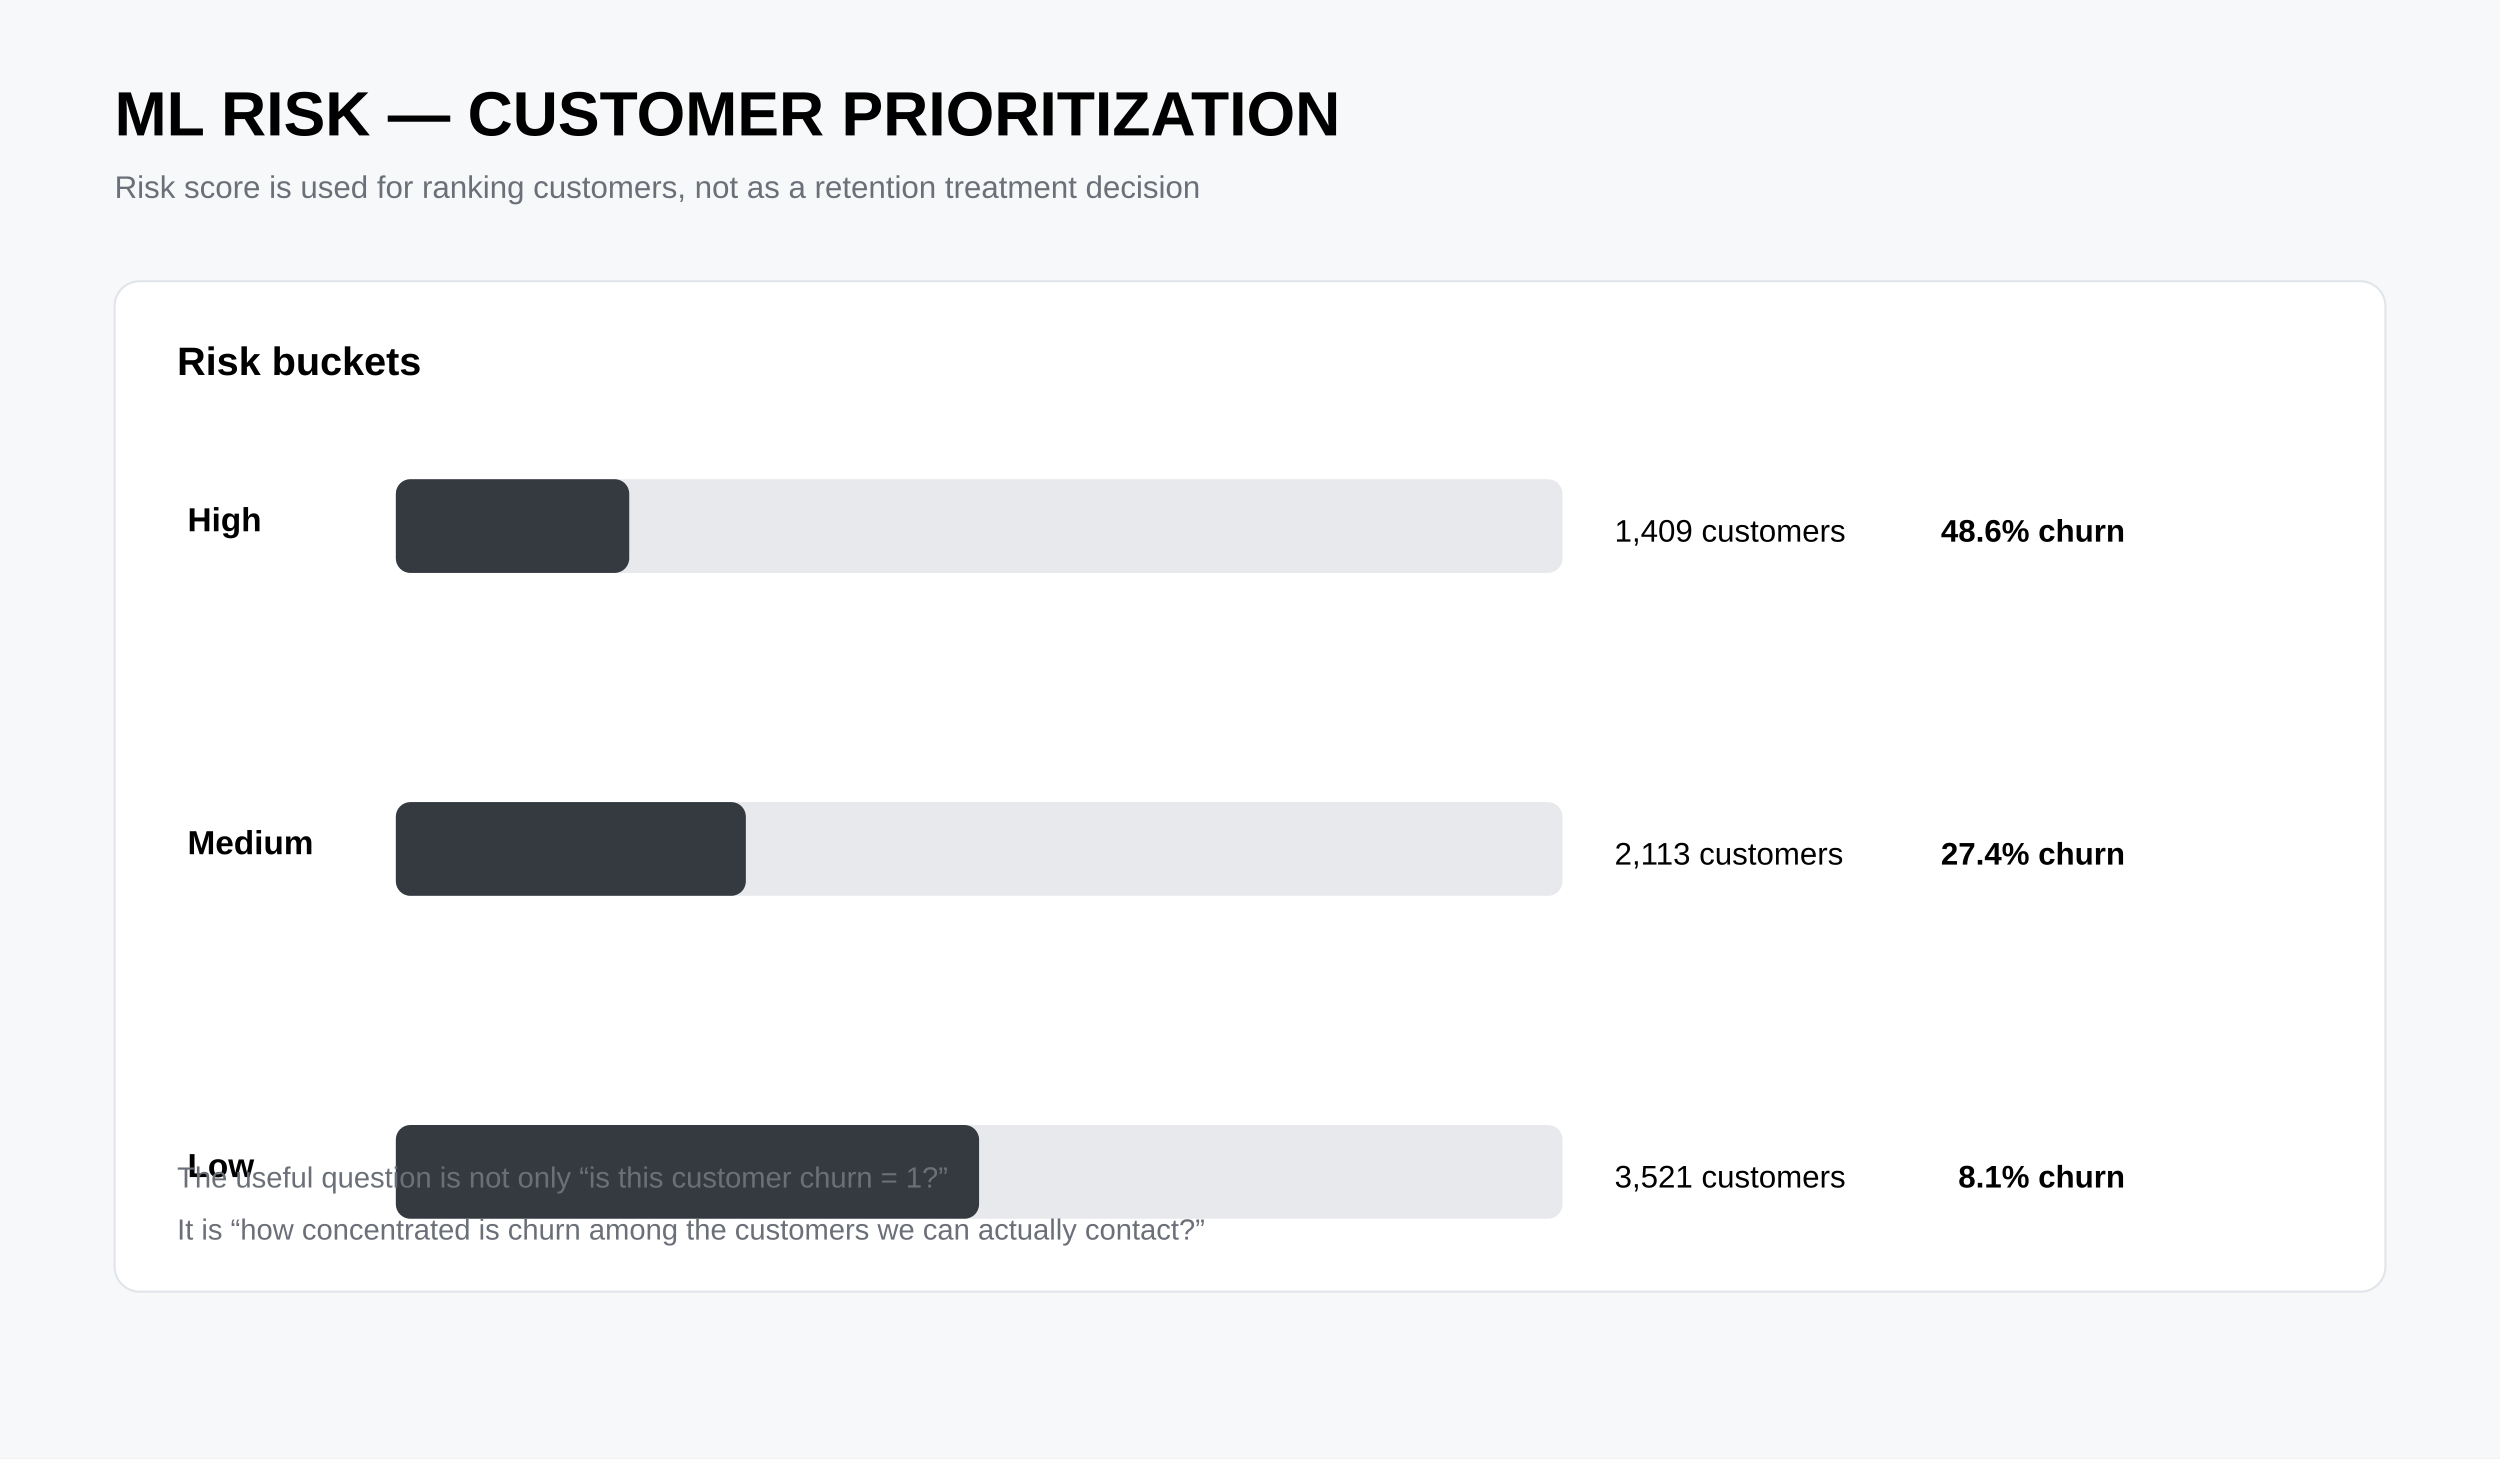
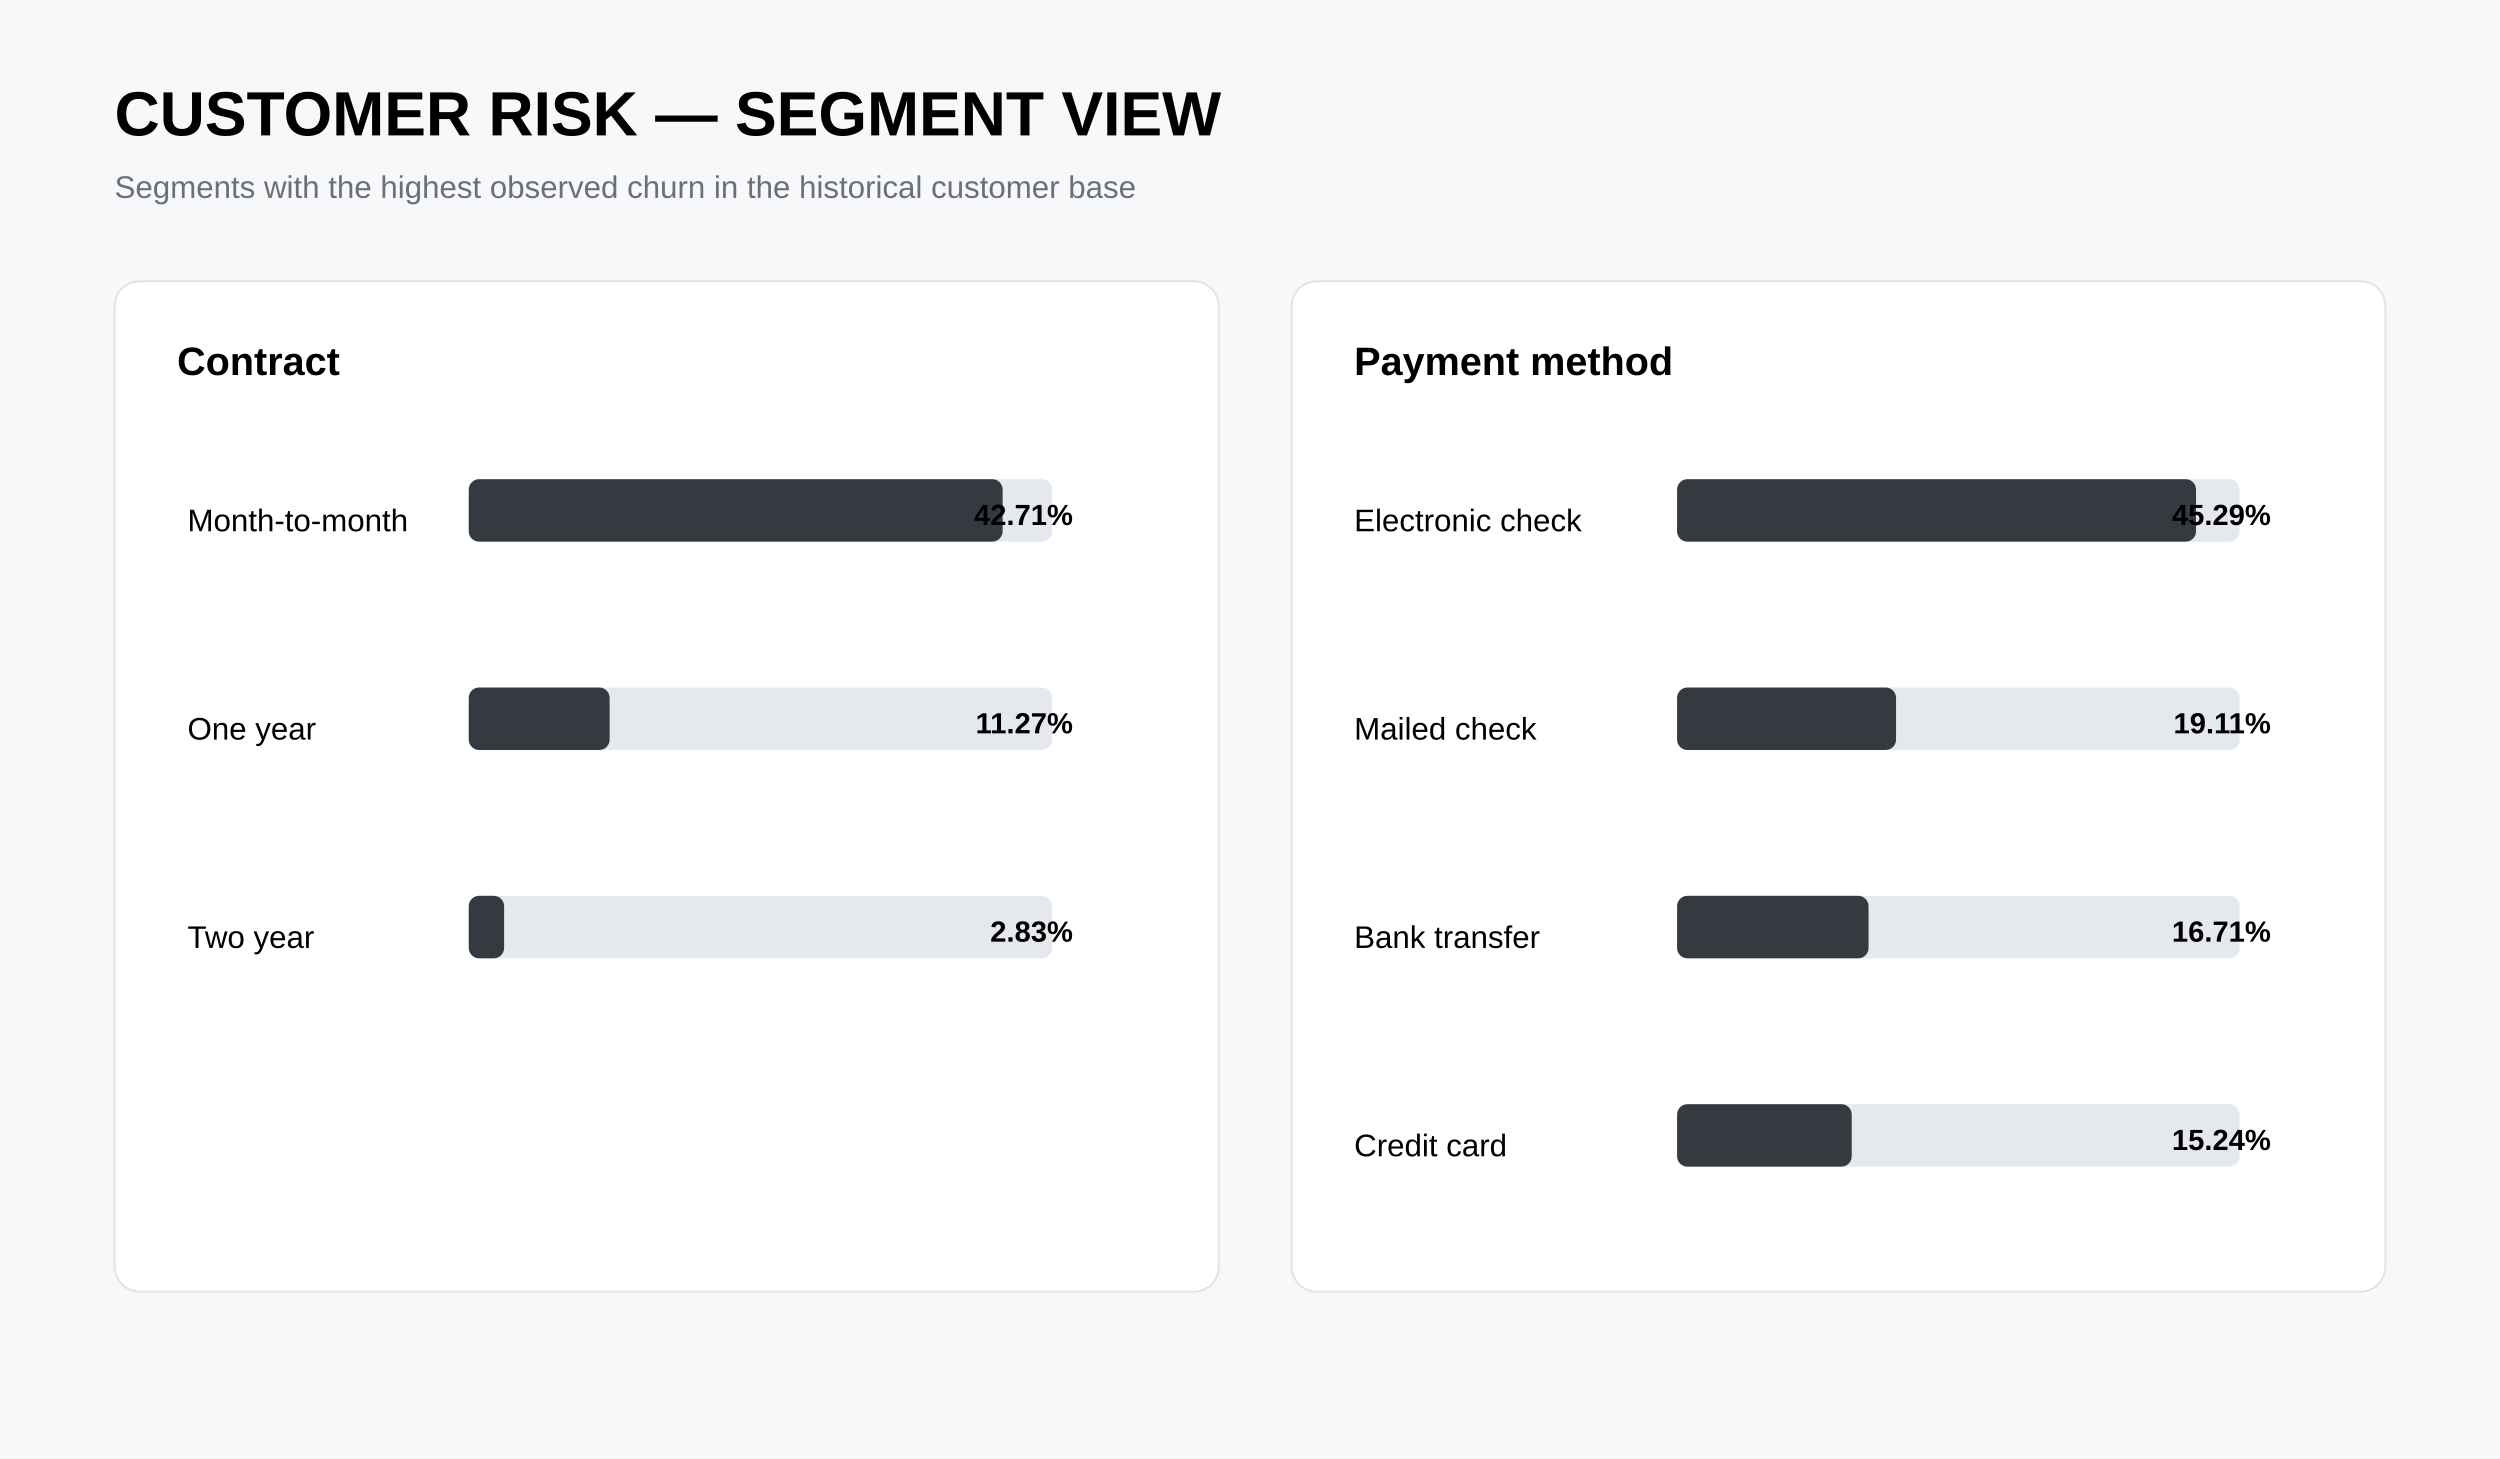
- <svg xmlns="http://www.w3.org/2000/svg" width="1200" height="700">
+ <svg xmlns="http://www.w3.org/2000/svg" width="1200" height="700" viewBox="0 0 1200 700">
  <rect width="1200" height="700" fill="#f7f8fa" />
-   <text x="55" y="65" font-family="Arial" font-size="30" font-weight="700">ML RISK — CUSTOMER PRIORITIZATION</text>
-   <text x="55" y="95" font-family="Arial" font-size="15" fill="#6b7078">Risk score is used for ranking customers, not as a retention treatment decision</text>
-   <rect x="55" y="135" width="1090" height="485" rx="12" fill="white" stroke="#e1e4e8" />
-   <text x="85" y="180" font-family="Arial" font-size="19" font-weight="700">Risk buckets</text>
-   <text x="90" y="255" font-family="Arial" font-size="16" font-weight="700">High</text>
-   <rect x="190" y="230" width="560" height="45" rx="7" fill="#e7e9ec" />
-   <rect x="190" y="230" width="112.032" height="45" rx="7" fill="#343a40" />
-   <text x="775" y="260" font-family="Arial" font-size="15">1,409 customers</text>
-   <text x="1020" y="260" text-anchor="end" font-family="Arial" font-size="15" font-weight="700">48.6% churn</text>
-   <text x="90" y="410" font-family="Arial" font-size="16" font-weight="700">Medium</text>
-   <rect x="190" y="385" width="560" height="45" rx="7" fill="#e7e9ec" />
-   <rect x="190" y="385" width="168.008" height="45" rx="7" fill="#343a40" />
-   <text x="775" y="415" font-family="Arial" font-size="15">2,113 customers</text>
-   <text x="1020" y="415" text-anchor="end" font-family="Arial" font-size="15" font-weight="700">27.4% churn</text>
-   <text x="90" y="565" font-family="Arial" font-size="16" font-weight="700">Low</text>
-   <rect x="190" y="540" width="560" height="45" rx="7" fill="#e7e9ec" />
-   <rect x="190" y="540" width="279.96" height="45" rx="7" fill="#343a40" />
-   <text x="775" y="570" font-family="Arial" font-size="15">3,521 customers</text>
-   <text x="1020" y="570" text-anchor="end" font-family="Arial" font-size="15" font-weight="700">8.1% churn</text>
-   <text x="85" y="570" font-family="Arial" font-size="14" fill="#6b7078">The useful question is not only “is this customer churn = 1?”</text>
-   <text x="85" y="595" font-family="Arial" font-size="14" fill="#6b7078">It is “how concentrated is churn among the customers we can actually contact?”</text>
+   <text x="55" y="65" font-family="Arial" font-size="30" font-weight="700">CUSTOMER RISK — SEGMENT VIEW</text>
+   <text x="55" y="95" font-family="Arial" font-size="15" fill="#6b7078">Segments with the highest observed churn in the historical customer base</text>
+   <rect x="55" y="135" width="530" height="485" rx="12" fill="white" stroke="#e1e4e8" />
+   <text x="85" y="180" font-family="Arial" font-size="19" font-weight="700">Contract</text>
+   <text x="90" y="255" font-family="Arial" font-size="15">Month-to-month</text>
+   <rect x="225" y="230" width="280" height="30" rx="5" fill="#e5e8ec" />
+   <rect x="225" y="230" width="256.26" height="30" rx="5" fill="#343a40" />
+   <text x="515" y="252" text-anchor="end" font-family="Arial" font-size="14" font-weight="700">42.71%</text>
+   <text x="90" y="355" font-family="Arial" font-size="15">One year</text>
+   <rect x="225" y="330" width="280" height="30" rx="5" fill="#e5e8ec" />
+   <rect x="225" y="330" width="67.62" height="30" rx="5" fill="#343a40" />
+   <text x="515" y="352" text-anchor="end" font-family="Arial" font-size="14" font-weight="700">11.27%</text>
+   <text x="90" y="455" font-family="Arial" font-size="15">Two year</text>
+   <rect x="225" y="430" width="280" height="30" rx="5" fill="#e5e8ec" />
+   <rect x="225" y="430" width="16.98" height="30" rx="5" fill="#343a40" />
+   <text x="515" y="452" text-anchor="end" font-family="Arial" font-size="14" font-weight="700">2.83%</text>
+   <rect x="620" y="135" width="525" height="485" rx="12" fill="white" stroke="#e1e4e8" />
+   <text x="650" y="180" font-family="Arial" font-size="19" font-weight="700">Payment method</text>
+   <text x="650" y="255" font-family="Arial" font-size="15">Electronic check</text>
+   <rect x="805" y="230" width="270" height="30" rx="5" fill="#e5e8ec" />
+   <rect x="805" y="230" width="249.095" height="30" rx="5" fill="#343a40" />
+   <text x="1090" y="252" text-anchor="end" font-family="Arial" font-size="14" font-weight="700">45.29%</text>
+   <text x="650" y="355" font-family="Arial" font-size="15">Mailed check</text>
+   <rect x="805" y="330" width="270" height="30" rx="5" fill="#e5e8ec" />
+   <rect x="805" y="330" width="105.105" height="30" rx="5" fill="#343a40" />
+   <text x="1090" y="352" text-anchor="end" font-family="Arial" font-size="14" font-weight="700">19.11%</text>
+   <text x="650" y="455" font-family="Arial" font-size="15">Bank transfer</text>
+   <rect x="805" y="430" width="270" height="30" rx="5" fill="#e5e8ec" />
+   <rect x="805" y="430" width="91.905" height="30" rx="5" fill="#343a40" />
+   <text x="1090" y="452" text-anchor="end" font-family="Arial" font-size="14" font-weight="700">16.71%</text>
+   <text x="650" y="555" font-family="Arial" font-size="15">Credit card</text>
+   <rect x="805" y="530" width="270" height="30" rx="5" fill="#e5e8ec" />
+   <rect x="805" y="530" width="83.82" height="30" rx="5" fill="#343a40" />
+   <text x="1090" y="552" text-anchor="end" font-family="Arial" font-size="14" font-weight="700">15.24%</text>
</svg>
